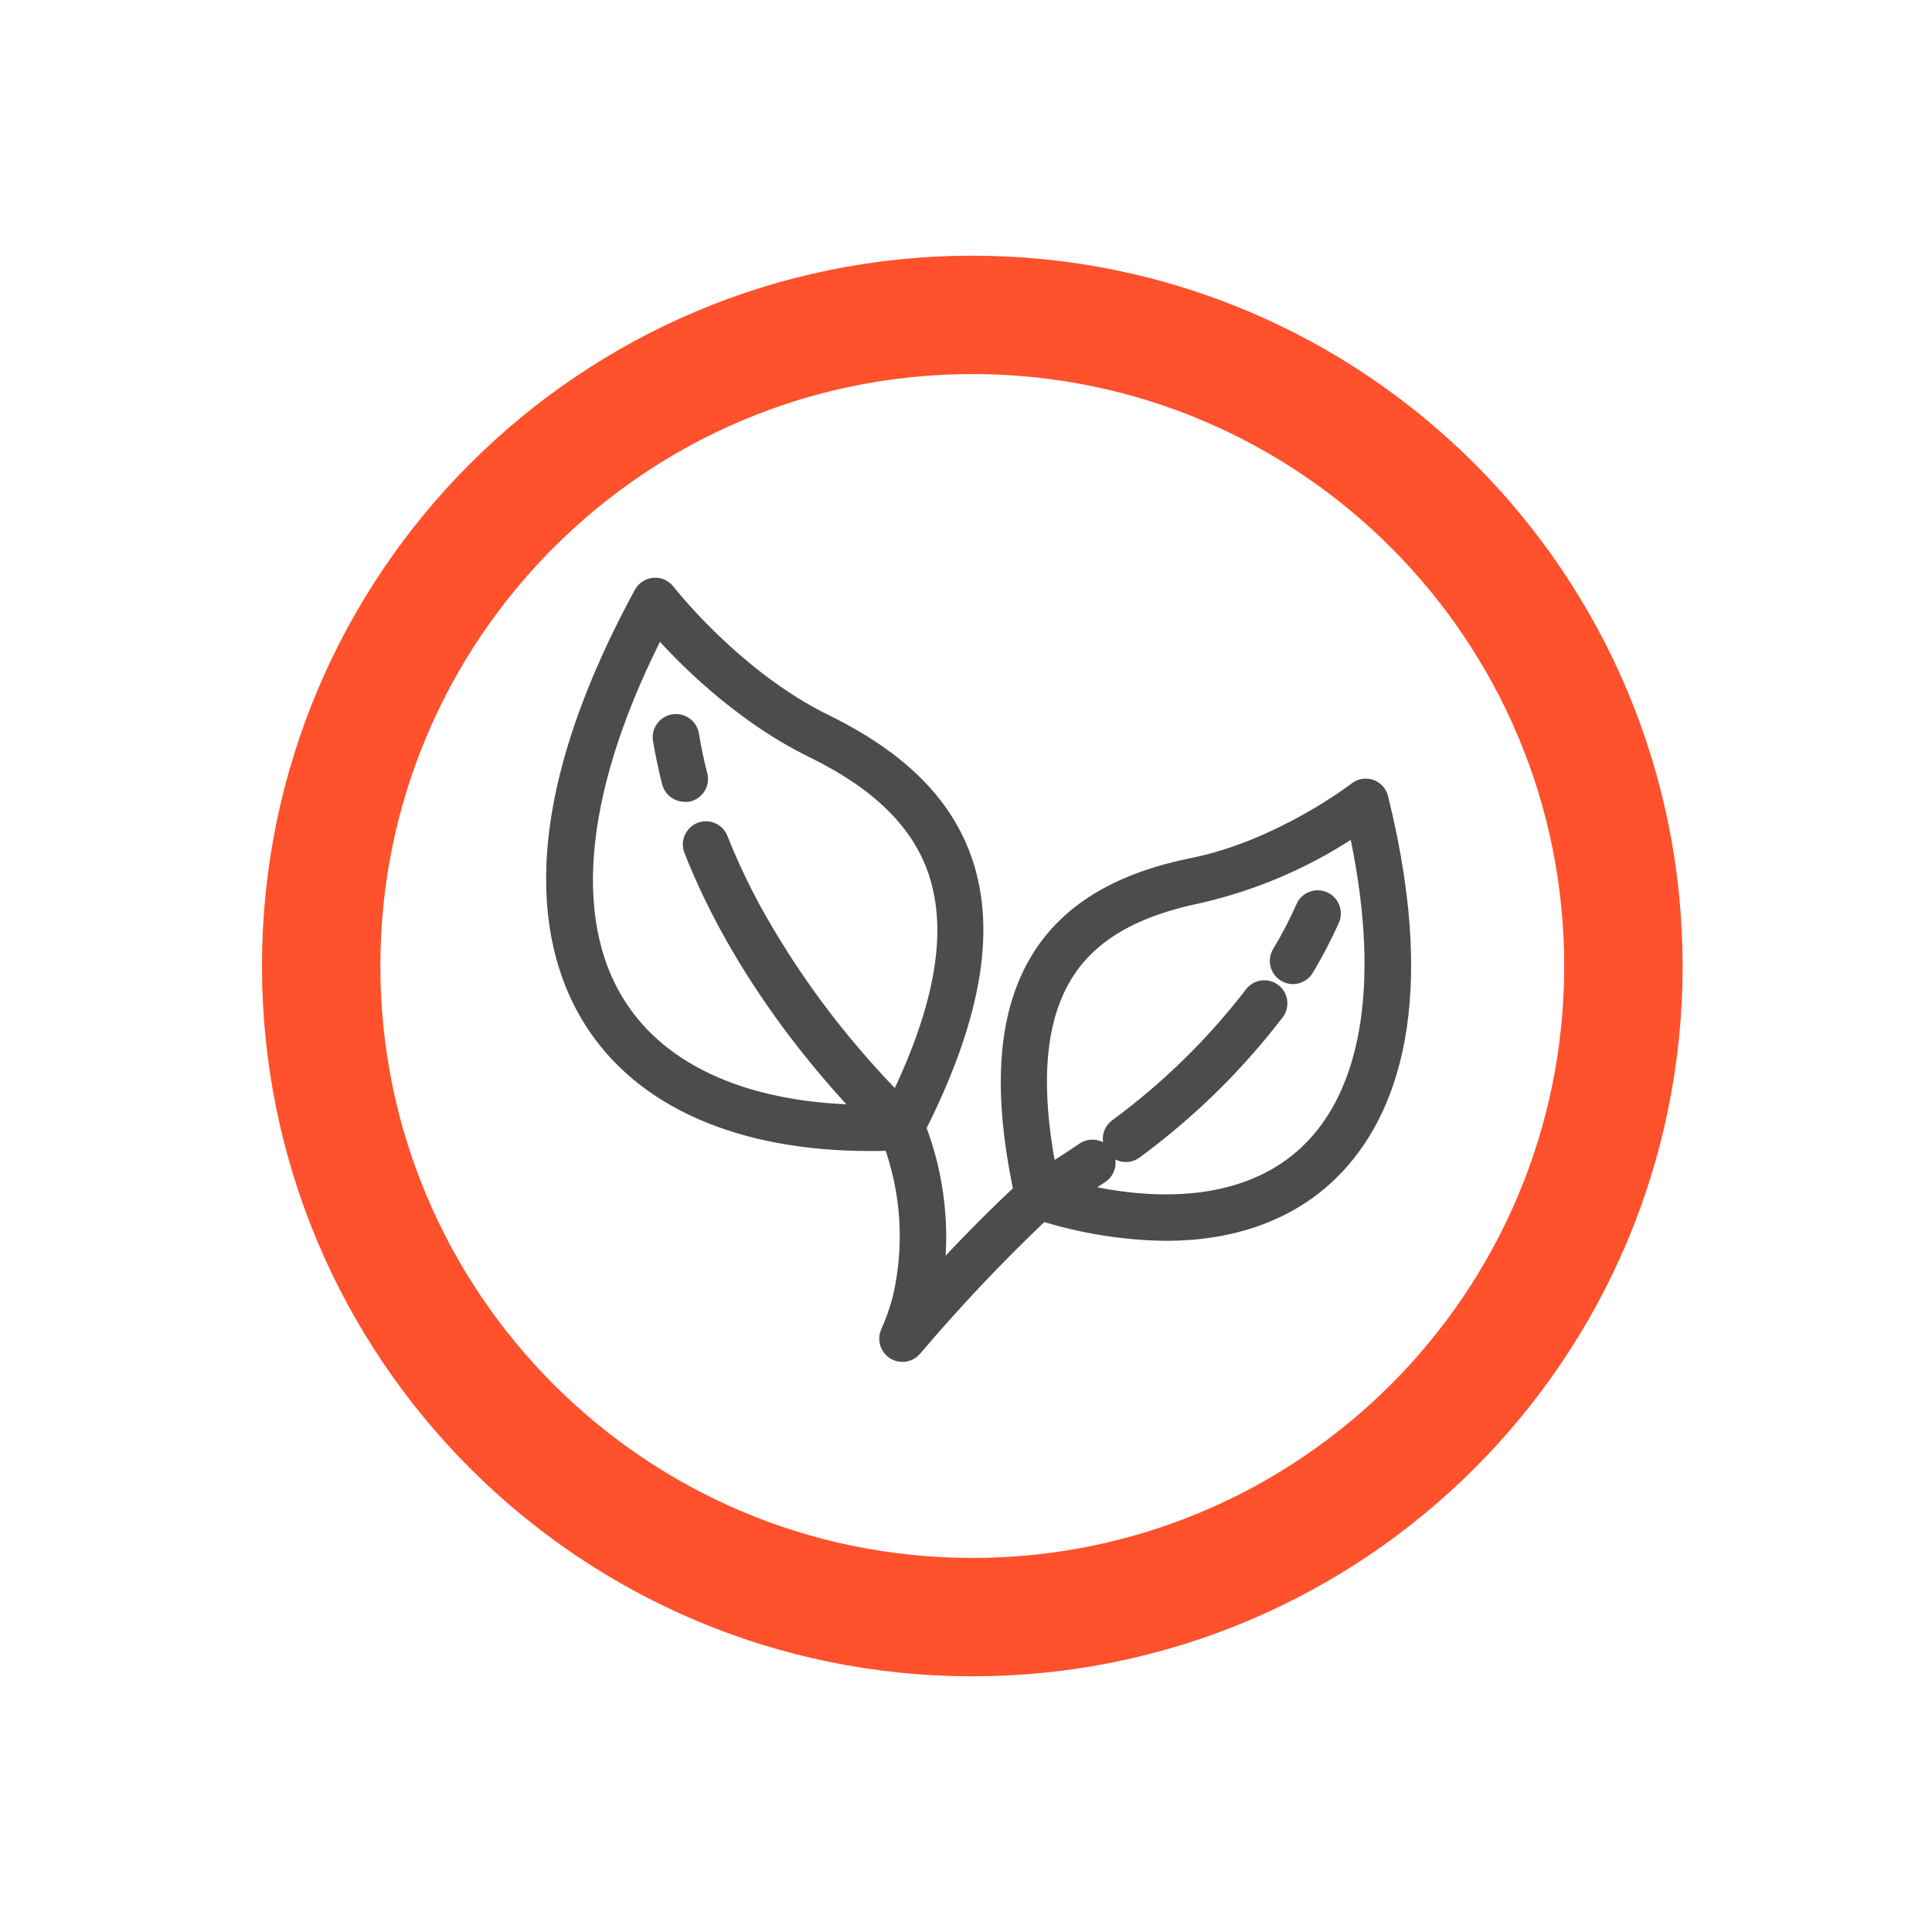
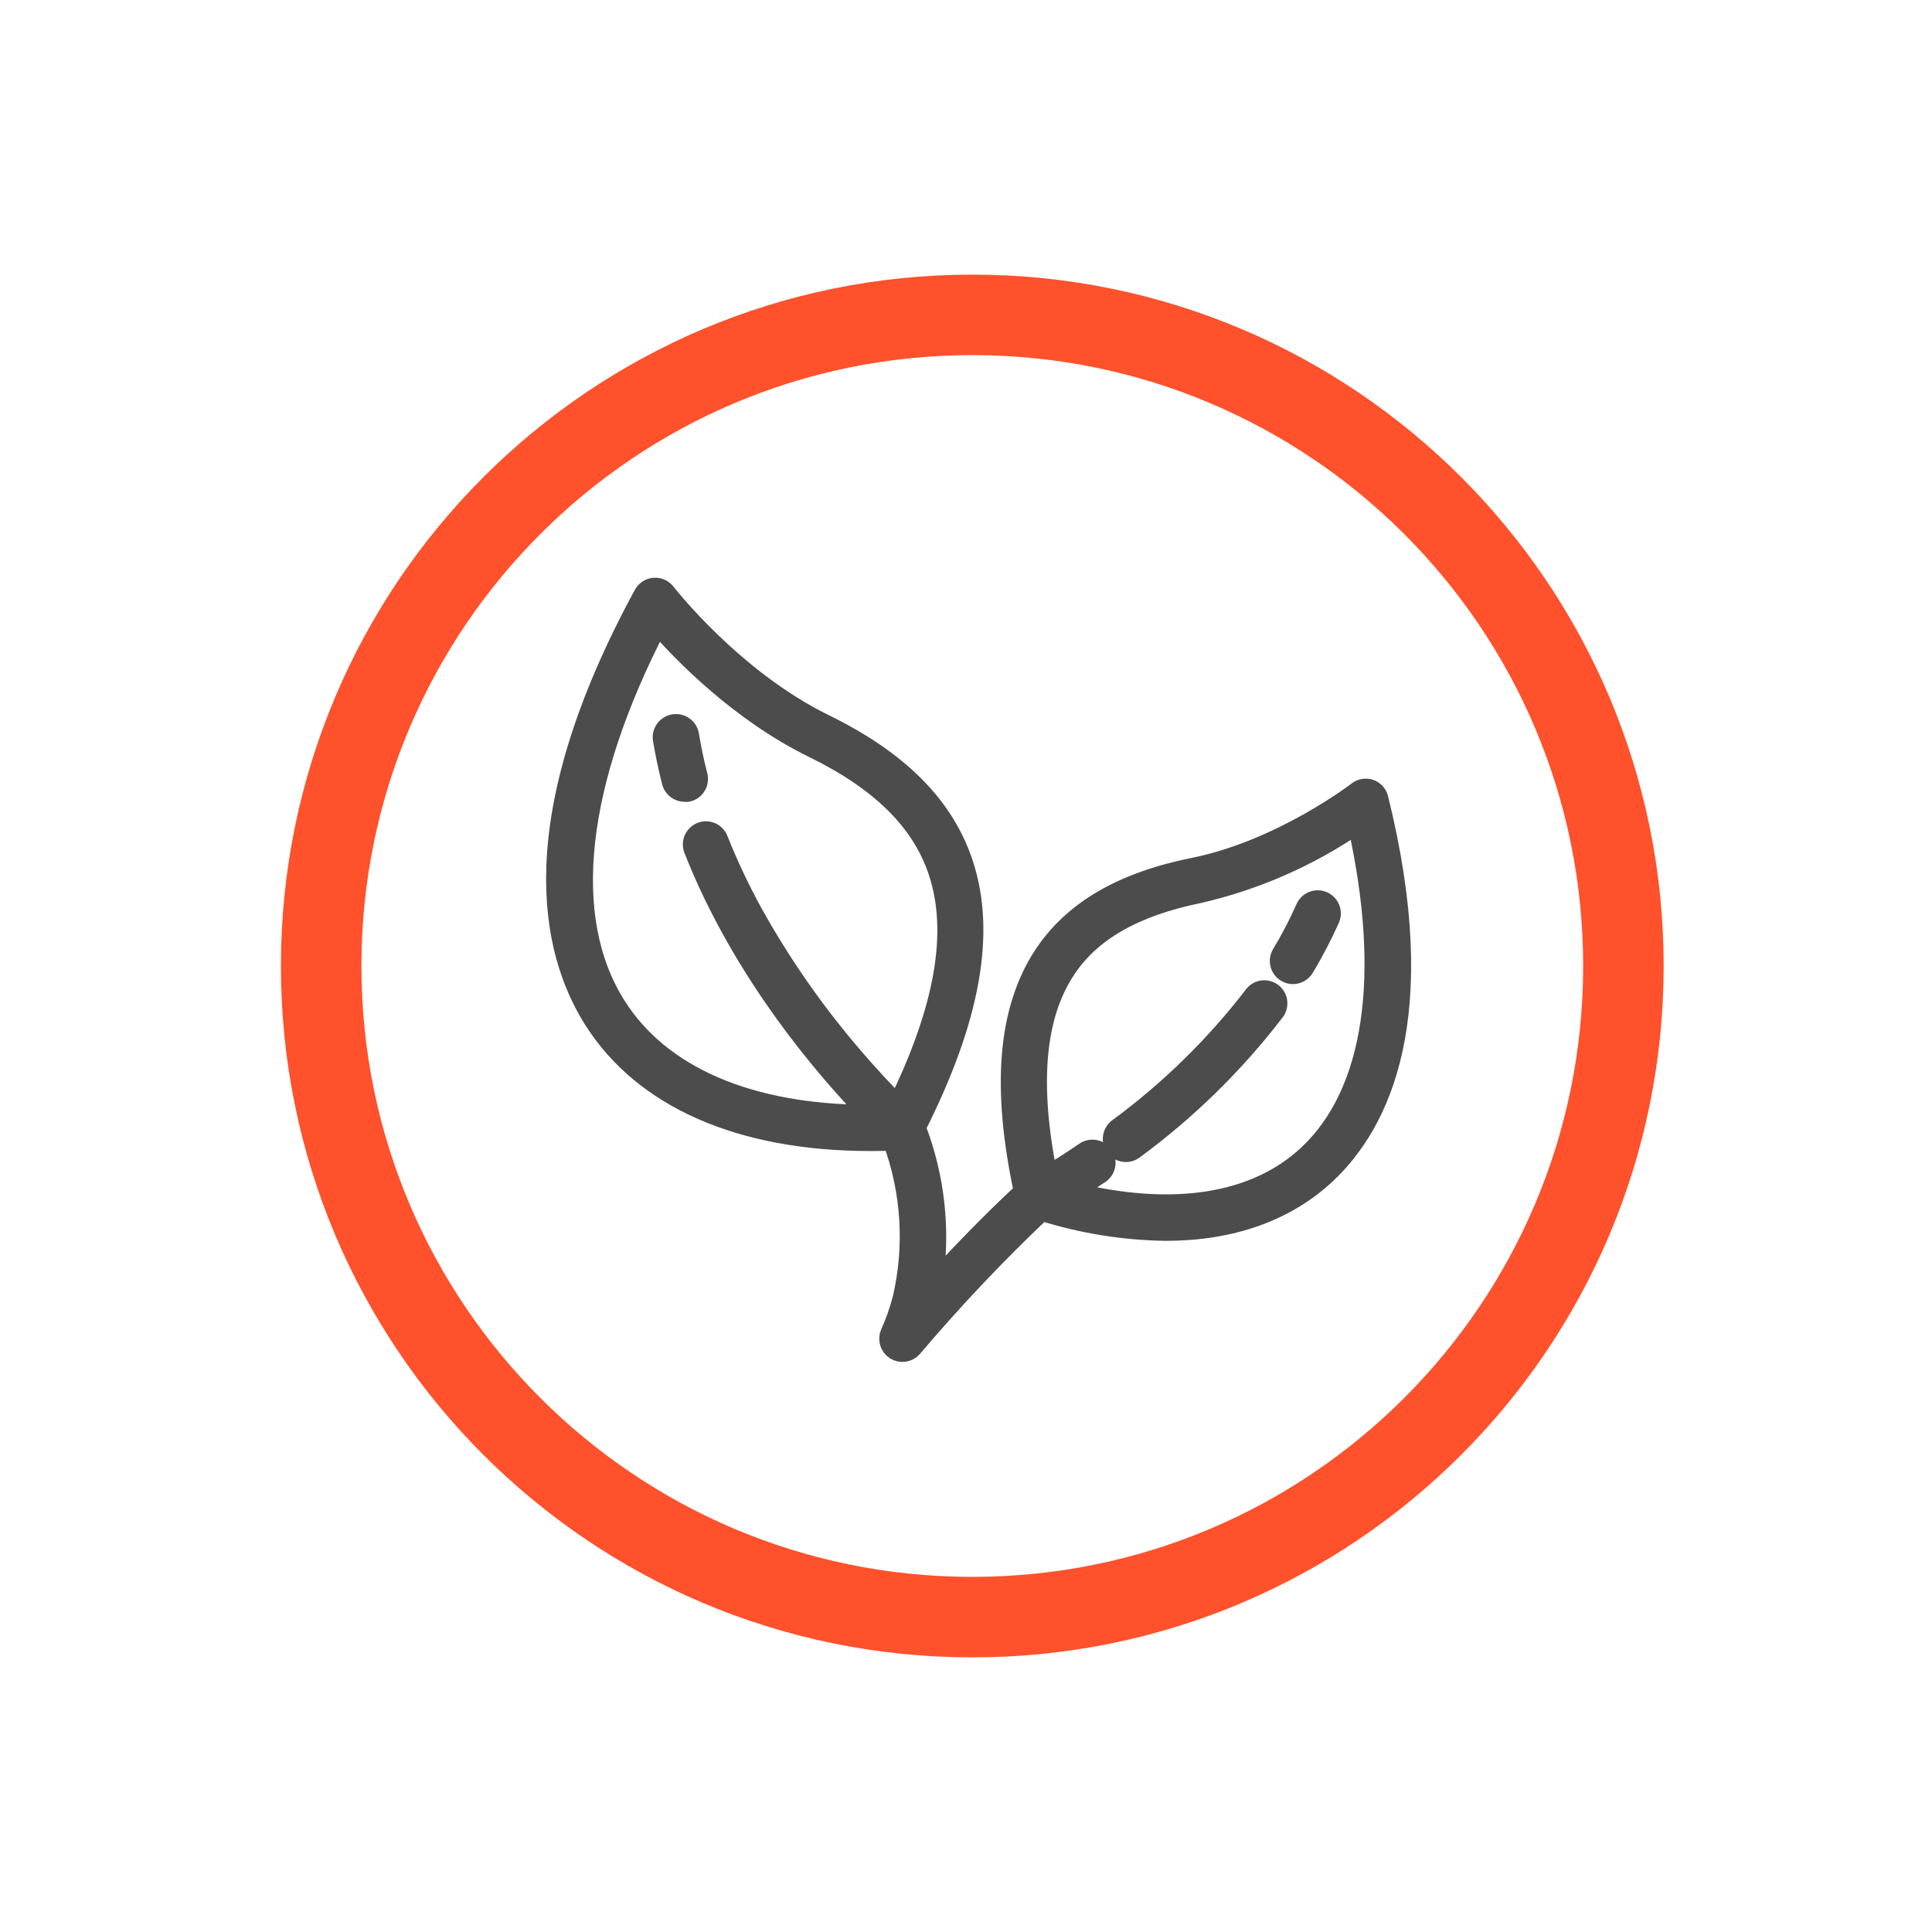
<svg xmlns="http://www.w3.org/2000/svg" class="icon icon-accordion icon-vegan" width="50" height="50" viewBox="0 0 51 50" fill="none">
  <path d="M36.172 20.324C36.057 20.284 35.928 20.305 35.831 20.38C35.812 20.396 33.818 21.928 31.499 22.393C29.596 22.777 28.293 23.545 27.518 24.741C26.589 26.181 26.424 28.211 27.012 30.954C26.076 31.823 25.252 32.694 24.635 33.366C24.847 31.983 24.693 30.569 24.189 29.264C25.629 26.411 26.047 24.126 25.437 22.288C24.933 20.768 23.733 19.564 21.77 18.604C19.355 17.423 17.601 15.164 17.582 15.14C17.507 15.044 17.389 14.991 17.267 15.001C17.146 15.011 17.038 15.082 16.979 15.188C13.766 21.104 14.486 24.56 15.657 26.418C16.975 28.506 19.552 29.634 22.967 29.634C23.159 29.634 23.356 29.634 23.553 29.619C24.044 30.951 24.134 32.397 23.812 33.779C23.73 34.094 23.622 34.401 23.488 34.698C23.419 34.862 23.479 35.052 23.63 35.147C23.781 35.241 23.978 35.212 24.095 35.077C25.164 33.816 26.301 32.614 27.501 31.477C28.561 31.812 29.665 31.99 30.777 32.005C32.495 32.005 33.947 31.498 35.015 30.498C36.436 29.163 37.835 26.36 36.395 20.564C36.364 20.453 36.281 20.363 36.172 20.324L36.172 20.324ZM16.267 26.034C14.812 23.725 15.204 20.178 17.364 16.004C18.014 16.751 19.524 18.304 21.456 19.252C23.239 20.121 24.317 21.189 24.756 22.513C25.284 24.102 24.933 26.113 23.692 28.653C23.397 28.358 22.939 27.877 22.406 27.246C21.45 26.116 20.606 24.895 19.886 23.601C19.541 22.973 19.235 22.325 18.969 21.659C18.935 21.57 18.866 21.498 18.779 21.46C18.692 21.422 18.592 21.42 18.504 21.455C18.319 21.529 18.227 21.737 18.3 21.923C19.596 25.223 21.849 27.796 22.936 28.914C19.792 28.91 17.436 27.899 16.267 26.034L16.267 26.034ZM34.523 29.972C33.132 31.276 30.95 31.604 28.32 30.956C28.528 30.827 28.766 30.675 29.04 30.493V30.493C29.204 30.382 29.248 30.158 29.137 29.993C29.025 29.828 28.801 29.784 28.636 29.895C28.24 30.164 27.916 30.375 27.659 30.515C27.18 28.115 27.333 26.343 28.125 25.124C28.79 24.099 29.939 23.444 31.643 23.094C33.14 22.751 34.558 22.129 35.824 21.26C36.717 25.263 36.261 28.343 34.523 29.972L34.523 29.972ZM35.114 23.759C34.915 24.203 34.69 24.635 34.44 25.052C34.374 25.161 34.257 25.227 34.13 25.228C34.065 25.228 34.001 25.21 33.945 25.175C33.775 25.073 33.72 24.853 33.82 24.683C34.057 24.291 34.269 23.885 34.454 23.466C34.493 23.379 34.565 23.31 34.654 23.276C34.743 23.241 34.843 23.244 34.93 23.282C35.113 23.363 35.195 23.577 35.114 23.759L35.114 23.759ZM33.645 26.224C32.586 27.602 31.338 28.823 29.937 29.852C29.778 29.972 29.552 29.94 29.433 29.78C29.314 29.622 29.346 29.396 29.505 29.276C30.851 28.287 32.051 27.114 33.072 25.792C33.126 25.708 33.212 25.65 33.311 25.632C33.41 25.615 33.511 25.639 33.591 25.699C33.671 25.759 33.722 25.85 33.732 25.95C33.742 26.049 33.711 26.148 33.645 26.224L33.645 26.224ZM18.156 20.416C18.126 20.419 18.096 20.419 18.067 20.416C17.908 20.413 17.77 20.308 17.724 20.156C17.628 19.777 17.548 19.395 17.484 19.021L17.484 19.021C17.452 18.823 17.587 18.636 17.786 18.604C17.985 18.572 18.172 18.707 18.204 18.906C18.261 19.259 18.338 19.626 18.429 19.977H18.429C18.452 20.071 18.436 20.171 18.385 20.253C18.333 20.336 18.251 20.395 18.156 20.416L18.156 20.416Z" fill="#4C4C4C" stroke="#4C4C4C" stroke-width="0.5" />
-   <circle cx="25.666" cy="25" r="17.188" stroke="#ff512b" stroke-width="3.125" />
+   <circle cx="25.666" cy="25" r="17.188" stroke="#ff512b" stroke-width="2.125" />
</svg>
